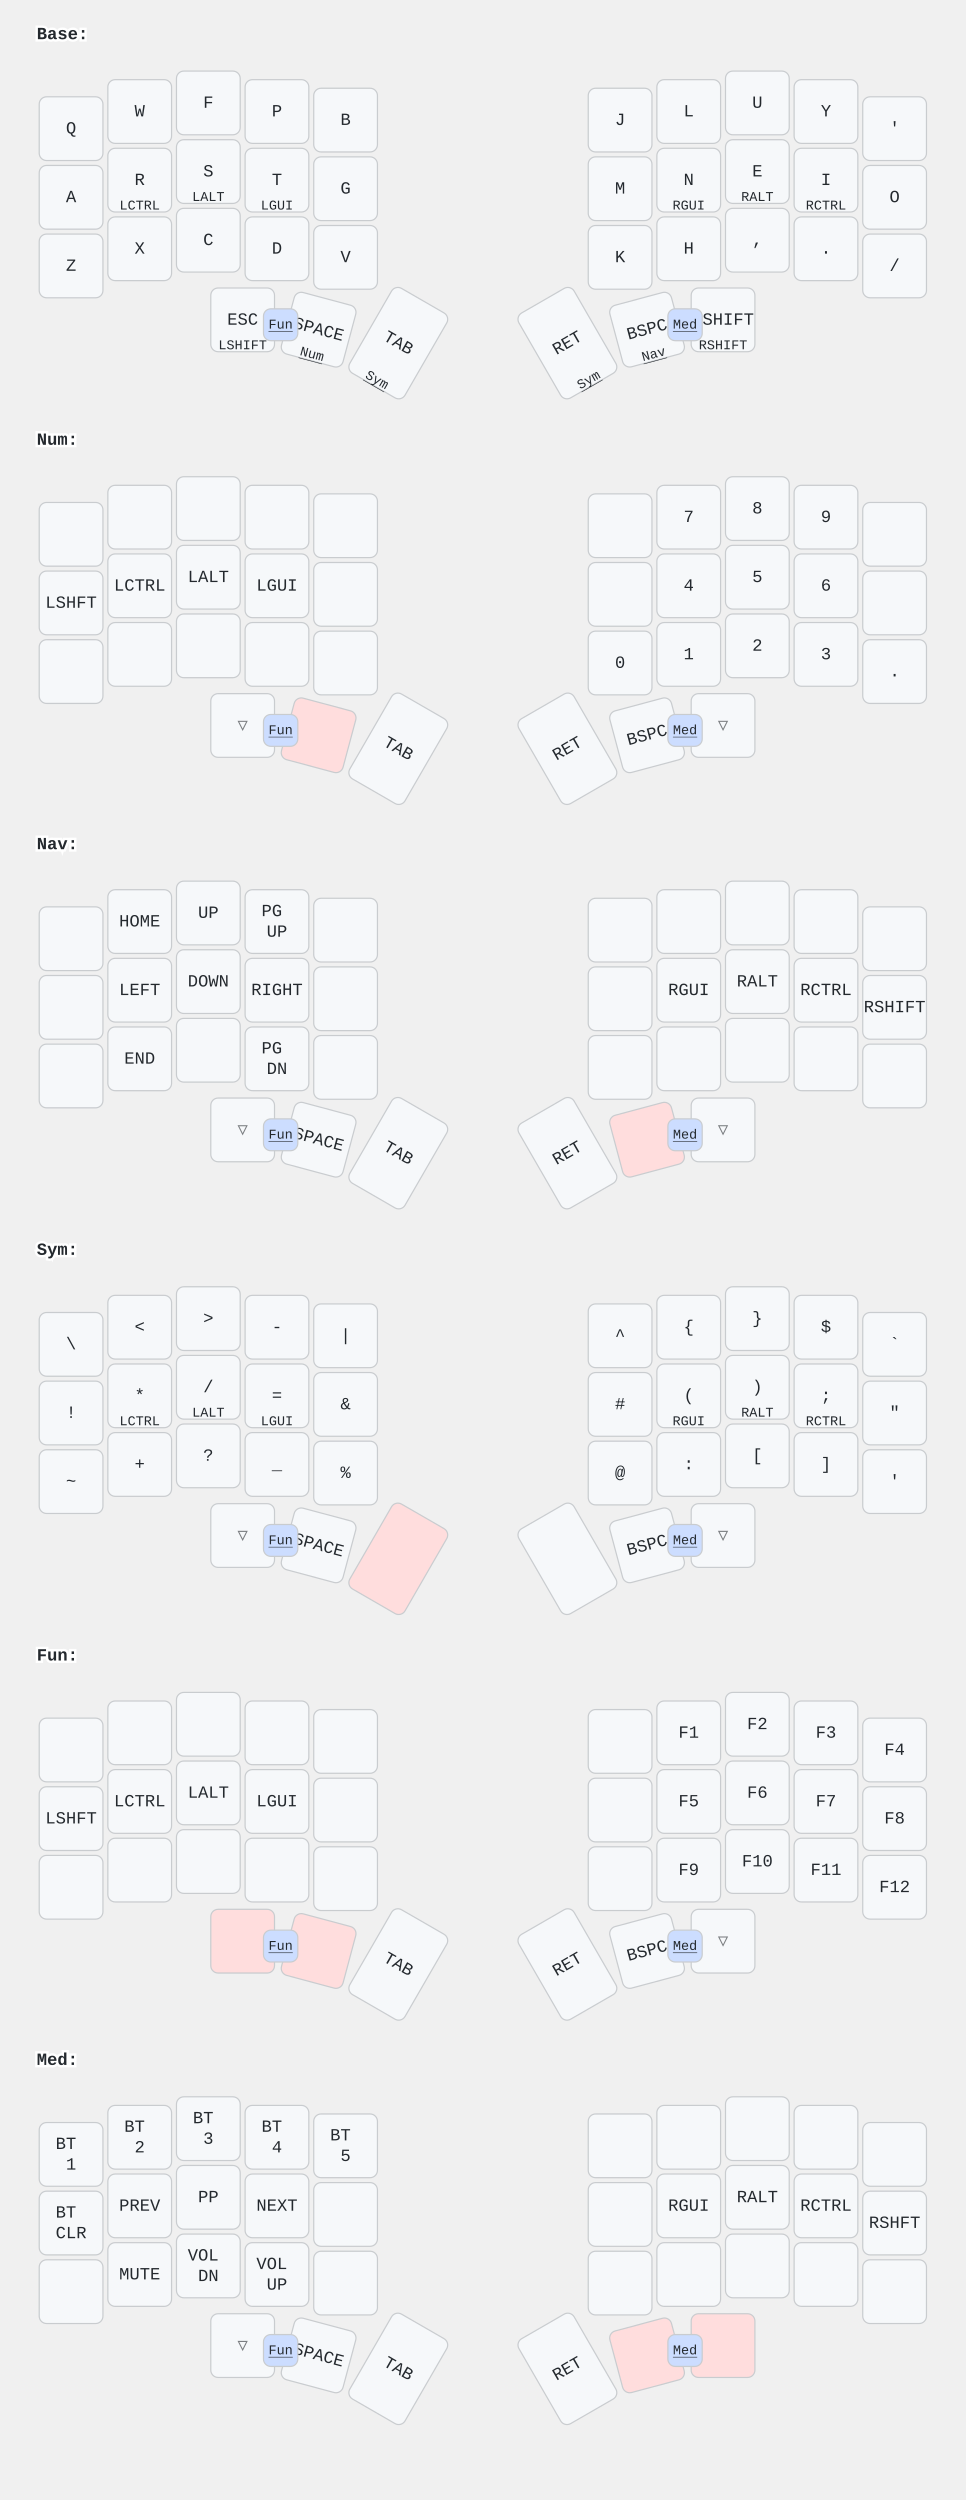
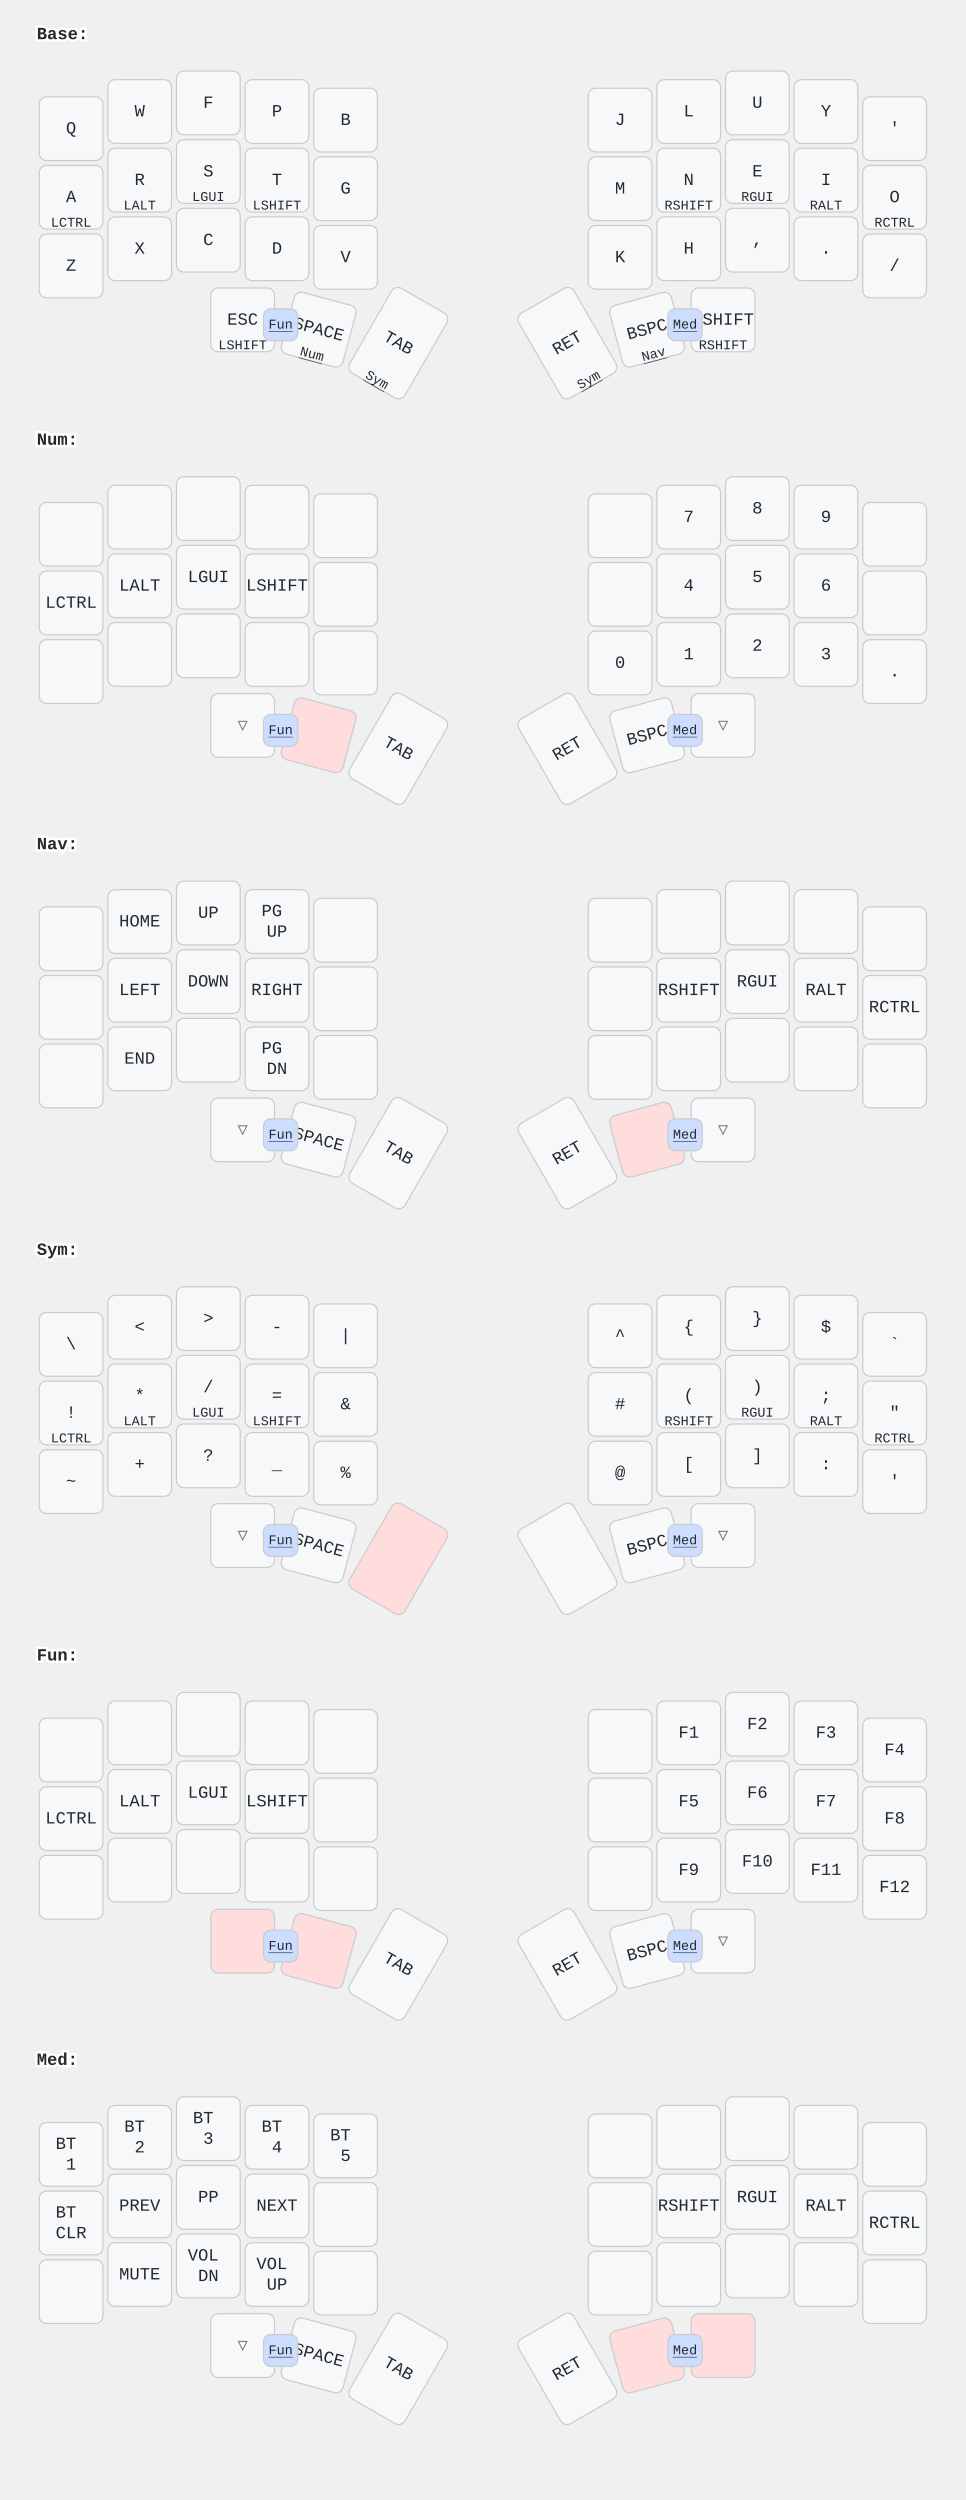
<svg xmlns="http://www.w3.org/2000/svg" width="788" height="2040" viewBox="0 0 788 2040" class="keymap">
  <style>/* inherit to force styles through use tags */
svg path {
    fill: inherit;
}

/* font and background color specifications */
svg.keymap {
    font-family: SFMono-Regular,Consolas,Liberation Mono,Menlo,monospace;
    font-size: 14px;
    font-kerning: normal;
    text-rendering: optimizeLegibility;
    fill: #24292e;
}

/* default key styling */
rect.key {
    fill: #f6f8fa;
}

rect.key, rect.combo {
    stroke: #c9cccf;
    stroke-width: 1;
}

/* default key side styling, only used is draw_key_sides is set */
rect.side {
    filter: brightness(90%);
}

/* color accent for combo boxes */
rect.combo, rect.combo-separate {
    fill: #cdf;
}

/* color accent for held keys */
rect.held, rect.combo.held {
    fill: #fdd;
}

/* color accent for ghost (optional) keys */
rect.ghost, rect.combo.ghost {
    stroke-dasharray: 4, 4;
    stroke-width: 2;
}

text {
    text-anchor: middle;
    dominant-baseline: middle;
}

/* styling for layer labels */
text.label {
    font-weight: bold;
    text-anchor: start;
    stroke: white;
    stroke-width: 4;
    paint-order: stroke;
}

/* styling for optional footer */
text.footer {
    text-anchor: end;
    dominant-baseline: auto;
    stroke: white;
    stroke-width: 4;
    paint-order: stroke;
}

/* styling for combo tap, and key non-tap label text */
text.combo, text.hold, text.shifted, text.left, text.right {
    font-size: 11px;
}

text.hold {
    text-anchor: middle;
    dominant-baseline: auto;
}

text.shifted {
    text-anchor: middle;
    dominant-baseline: hanging;
}

text.left {
    text-anchor: start;
}

text.right {
    text-anchor: end;
}

text.layer-activator {
    text-decoration: underline;
}

/* styling for hold/shifted label text in combo box */
text.combo.hold, text.combo.shifted, text.combo.left, text.combo.right {
    font-size: 8px;
}

/* lighter symbol for transparent keys */
text.trans {
    fill: #7b7e81;
}

/* styling for combo dendrons */
path.combo {
    stroke-width: 1;
    stroke: gray;
    fill: none;
}

/* Start Tabler Icons Cleanup */
/* cannot use height/width with glyphs */
.icon-tabler &gt; path {
    fill: inherit;
    stroke: inherit;
    stroke-width: 2;
}
/* hide tabler's default box */
.icon-tabler &gt; path[stroke="none"][fill="none"] {
    visibility: hidden;
}
/* End Tabler Icons Cleanup */
</style>
  <g transform="translate(30, 0)" class="layer-Base">
    <text x="0" y="28" class="label" id="Base">Base:</text>
    <g transform="translate(0, 56)">
      <g transform="translate(28, 49)" class="key keypos-0">
        <rect rx="6" ry="6" x="-26" y="-26" width="52" height="52" class="key" />
        <text x="0" y="0" class="key tap">Q</text>
      </g>
      <g transform="translate(84, 35)" class="key keypos-1">
        <rect rx="6" ry="6" x="-26" y="-26" width="52" height="52" class="key" />
        <text x="0" y="0" class="key tap">W</text>
      </g>
      <g transform="translate(140, 28)" class="key keypos-2">
        <rect rx="6" ry="6" x="-26" y="-26" width="52" height="52" class="key" />
        <text x="0" y="0" class="key tap">F</text>
      </g>
      <g transform="translate(196, 35)" class="key keypos-3">
        <rect rx="6" ry="6" x="-26" y="-26" width="52" height="52" class="key" />
        <text x="0" y="0" class="key tap">P</text>
      </g>
      <g transform="translate(252, 42)" class="key keypos-4">
        <rect rx="6" ry="6" x="-26" y="-26" width="52" height="52" class="key" />
        <text x="0" y="0" class="key tap">B</text>
      </g>
      <g transform="translate(476, 42)" class="key keypos-5">
        <rect rx="6" ry="6" x="-26" y="-26" width="52" height="52" class="key" />
        <text x="0" y="0" class="key tap">J</text>
      </g>
      <g transform="translate(532, 35)" class="key keypos-6">
        <rect rx="6" ry="6" x="-26" y="-26" width="52" height="52" class="key" />
        <text x="0" y="0" class="key tap">L</text>
      </g>
      <g transform="translate(588, 28)" class="key keypos-7">
        <rect rx="6" ry="6" x="-26" y="-26" width="52" height="52" class="key" />
        <text x="0" y="0" class="key tap">U</text>
      </g>
      <g transform="translate(644, 35)" class="key keypos-8">
        <rect rx="6" ry="6" x="-26" y="-26" width="52" height="52" class="key" />
        <text x="0" y="0" class="key tap">Y</text>
      </g>
      <g transform="translate(700, 49)" class="key keypos-9">
        <rect rx="6" ry="6" x="-26" y="-26" width="52" height="52" class="key" />
        <text x="0" y="0" class="key tap">'</text>
      </g>
      <g transform="translate(28, 105)" class="key keypos-10">
        <rect rx="6" ry="6" x="-26" y="-26" width="52" height="52" class="key" />
        <text x="0" y="0" class="key tap">A</text>
+         <text x="0" y="24" class="key hold">LCTRL</text>
      </g>
      <g transform="translate(84, 91)" class="key keypos-11">
        <rect rx="6" ry="6" x="-26" y="-26" width="52" height="52" class="key" />
        <text x="0" y="0" class="key tap">R</text>
-         <text x="0" y="24" class="key hold">LCTRL</text>
+         <text x="0" y="24" class="key hold">LALT</text>
      </g>
      <g transform="translate(140, 84)" class="key keypos-12">
        <rect rx="6" ry="6" x="-26" y="-26" width="52" height="52" class="key" />
        <text x="0" y="0" class="key tap">S</text>
-         <text x="0" y="24" class="key hold">LALT</text>
+         <text x="0" y="24" class="key hold">LGUI</text>
      </g>
      <g transform="translate(196, 91)" class="key keypos-13">
        <rect rx="6" ry="6" x="-26" y="-26" width="52" height="52" class="key" />
        <text x="0" y="0" class="key tap">T</text>
-         <text x="0" y="24" class="key hold">LGUI</text>
+         <text x="0" y="24" class="key hold">LSHIFT</text>
      </g>
      <g transform="translate(252, 98)" class="key keypos-14">
        <rect rx="6" ry="6" x="-26" y="-26" width="52" height="52" class="key" />
        <text x="0" y="0" class="key tap">G</text>
      </g>
      <g transform="translate(476, 98)" class="key keypos-15">
        <rect rx="6" ry="6" x="-26" y="-26" width="52" height="52" class="key" />
        <text x="0" y="0" class="key tap">M</text>
      </g>
      <g transform="translate(532, 91)" class="key keypos-16">
        <rect rx="6" ry="6" x="-26" y="-26" width="52" height="52" class="key" />
        <text x="0" y="0" class="key tap">N</text>
+         <text x="0" y="24" class="key hold">RSHIFT</text>
+       </g>
+       <g transform="translate(588, 84)" class="key keypos-17">
+         <rect rx="6" ry="6" x="-26" y="-26" width="52" height="52" class="key" />
+         <text x="0" y="0" class="key tap">E</text>
        <text x="0" y="24" class="key hold">RGUI</text>
      </g>
-       <g transform="translate(588, 84)" class="key keypos-17">
-         <rect rx="6" ry="6" x="-26" y="-26" width="52" height="52" class="key" />
-         <text x="0" y="0" class="key tap">E</text>
+       <g transform="translate(644, 91)" class="key keypos-18">
+         <rect rx="6" ry="6" x="-26" y="-26" width="52" height="52" class="key" />
+         <text x="0" y="0" class="key tap">I</text>
        <text x="0" y="24" class="key hold">RALT</text>
      </g>
-       <g transform="translate(644, 91)" class="key keypos-18">
-         <rect rx="6" ry="6" x="-26" y="-26" width="52" height="52" class="key" />
-         <text x="0" y="0" class="key tap">I</text>
+       <g transform="translate(700, 105)" class="key keypos-19">
+         <rect rx="6" ry="6" x="-26" y="-26" width="52" height="52" class="key" />
+         <text x="0" y="0" class="key tap">O</text>
        <text x="0" y="24" class="key hold">RCTRL</text>
-       </g>
-       <g transform="translate(700, 105)" class="key keypos-19">
-         <rect rx="6" ry="6" x="-26" y="-26" width="52" height="52" class="key" />
-         <text x="0" y="0" class="key tap">O</text>
      </g>
      <g transform="translate(28, 161)" class="key keypos-20">
        <rect rx="6" ry="6" x="-26" y="-26" width="52" height="52" class="key" />
        <text x="0" y="0" class="key tap">Z</text>
      </g>
      <g transform="translate(84, 147)" class="key keypos-21">
        <rect rx="6" ry="6" x="-26" y="-26" width="52" height="52" class="key" />
        <text x="0" y="0" class="key tap">X</text>
      </g>
      <g transform="translate(140, 140)" class="key keypos-22">
        <rect rx="6" ry="6" x="-26" y="-26" width="52" height="52" class="key" />
        <text x="0" y="0" class="key tap">C</text>
      </g>
      <g transform="translate(196, 147)" class="key keypos-23">
        <rect rx="6" ry="6" x="-26" y="-26" width="52" height="52" class="key" />
        <text x="0" y="0" class="key tap">D</text>
      </g>
      <g transform="translate(252, 154)" class="key keypos-24">
        <rect rx="6" ry="6" x="-26" y="-26" width="52" height="52" class="key" />
        <text x="0" y="0" class="key tap">V</text>
      </g>
      <g transform="translate(476, 154)" class="key keypos-25">
        <rect rx="6" ry="6" x="-26" y="-26" width="52" height="52" class="key" />
        <text x="0" y="0" class="key tap">K</text>
      </g>
      <g transform="translate(532, 147)" class="key keypos-26">
        <rect rx="6" ry="6" x="-26" y="-26" width="52" height="52" class="key" />
        <text x="0" y="0" class="key tap">H</text>
      </g>
      <g transform="translate(588, 140)" class="key keypos-27">
        <rect rx="6" ry="6" x="-26" y="-26" width="52" height="52" class="key" />
        <text x="0" y="0" class="key tap">,</text>
      </g>
      <g transform="translate(644, 147)" class="key keypos-28">
        <rect rx="6" ry="6" x="-26" y="-26" width="52" height="52" class="key" />
        <text x="0" y="0" class="key tap">.</text>
      </g>
      <g transform="translate(700, 161)" class="key keypos-29">
        <rect rx="6" ry="6" x="-26" y="-26" width="52" height="52" class="key" />
        <text x="0" y="0" class="key tap">/</text>
      </g>
      <g transform="translate(168, 205)" class="key keypos-30">
        <rect rx="6" ry="6" x="-26" y="-26" width="52" height="52" class="key" />
        <text x="0" y="0" class="key tap">ESC</text>
        <text x="0" y="24" class="key hold">LSHIFT</text>
      </g>
      <g transform="translate(230, 213) rotate(15.0)" class="key keypos-31">
        <rect rx="6" ry="6" x="-26" y="-26" width="52" height="52" class="key" />
        <text x="0" y="0" class="key tap">SPACE</text>
        <a href="#Num">
          <text x="0" y="24" class="key hold layer-activator">Num</text>
        </a>
      </g>
      <g transform="translate(295, 224) rotate(30.0)" class="key keypos-32">
        <rect rx="6" ry="6" x="-26" y="-40" width="52" height="80" class="key" />
        <text x="0" y="0" class="key tap">TAB</text>
        <a href="#Sym">
          <text x="0" y="38" class="key hold layer-activator">Sym</text>
        </a>
      </g>
      <g transform="translate(433, 224) rotate(-30.0)" class="key keypos-33">
        <rect rx="6" ry="6" x="-26" y="-40" width="52" height="80" class="key" />
        <text x="0" y="0" class="key tap">RET</text>
        <a href="#Sym">
          <text x="0" y="38" class="key hold layer-activator">Sym</text>
        </a>
      </g>
      <g transform="translate(498, 213) rotate(-15.0)" class="key keypos-34">
        <rect rx="6" ry="6" x="-26" y="-26" width="52" height="52" class="key" />
        <text x="0" y="0" class="key tap">BSPC</text>
        <a href="#Nav">
          <text x="0" y="24" class="key hold layer-activator">Nav</text>
        </a>
      </g>
      <g transform="translate(560, 205)" class="key keypos-35">
        <rect rx="6" ry="6" x="-26" y="-26" width="52" height="52" class="key" />
        <text x="0" y="0" class="key tap">RSHIFT</text>
        <text x="0" y="24" class="key hold">RSHIFT</text>
      </g>
      <g class="combo combopos-0">
        <rect rx="6" ry="6" x="185" y="196" width="28" height="26" class="combo" />
        <a href="#Fun">
          <text x="199" y="209" class="combo tap layer-activator">Fun</text>
        </a>
      </g>
      <g class="combo combopos-1">
        <rect rx="6" ry="6" x="515" y="196" width="28" height="26" class="combo" />
        <a href="#Med">
          <text x="529" y="209" class="combo tap layer-activator">Med</text>
        </a>
      </g>
    </g>
  </g>
  <g transform="translate(30, 331)" class="layer-Num">
    <text x="0" y="28" class="label" id="Num">Num:</text>
    <g transform="translate(0, 56)">
      <g transform="translate(28, 49)" class="key keypos-0">
        <rect rx="6" ry="6" x="-26" y="-26" width="52" height="52" class="key" />
      </g>
      <g transform="translate(84, 35)" class="key keypos-1">
        <rect rx="6" ry="6" x="-26" y="-26" width="52" height="52" class="key" />
      </g>
      <g transform="translate(140, 28)" class="key keypos-2">
        <rect rx="6" ry="6" x="-26" y="-26" width="52" height="52" class="key" />
      </g>
      <g transform="translate(196, 35)" class="key keypos-3">
        <rect rx="6" ry="6" x="-26" y="-26" width="52" height="52" class="key" />
      </g>
      <g transform="translate(252, 42)" class="key keypos-4">
        <rect rx="6" ry="6" x="-26" y="-26" width="52" height="52" class="key" />
      </g>
      <g transform="translate(476, 42)" class="key keypos-5">
        <rect rx="6" ry="6" x="-26" y="-26" width="52" height="52" class="key" />
      </g>
      <g transform="translate(532, 35)" class="key keypos-6">
        <rect rx="6" ry="6" x="-26" y="-26" width="52" height="52" class="key" />
        <text x="0" y="0" class="key tap">7</text>
      </g>
      <g transform="translate(588, 28)" class="key keypos-7">
        <rect rx="6" ry="6" x="-26" y="-26" width="52" height="52" class="key" />
        <text x="0" y="0" class="key tap">8</text>
      </g>
      <g transform="translate(644, 35)" class="key keypos-8">
        <rect rx="6" ry="6" x="-26" y="-26" width="52" height="52" class="key" />
        <text x="0" y="0" class="key tap">9</text>
      </g>
      <g transform="translate(700, 49)" class="key keypos-9">
        <rect rx="6" ry="6" x="-26" y="-26" width="52" height="52" class="key" />
      </g>
      <g transform="translate(28, 105)" class="key keypos-10">
        <rect rx="6" ry="6" x="-26" y="-26" width="52" height="52" class="key" />
-         <text x="0" y="0" class="key tap">LSHFT</text>
+         <text x="0" y="0" class="key tap">LCTRL</text>
      </g>
      <g transform="translate(84, 91)" class="key keypos-11">
        <rect rx="6" ry="6" x="-26" y="-26" width="52" height="52" class="key" />
-         <text x="0" y="0" class="key tap">LCTRL</text>
+         <text x="0" y="0" class="key tap">LALT</text>
      </g>
      <g transform="translate(140, 84)" class="key keypos-12">
        <rect rx="6" ry="6" x="-26" y="-26" width="52" height="52" class="key" />
-         <text x="0" y="0" class="key tap">LALT</text>
+         <text x="0" y="0" class="key tap">LGUI</text>
      </g>
      <g transform="translate(196, 91)" class="key keypos-13">
        <rect rx="6" ry="6" x="-26" y="-26" width="52" height="52" class="key" />
-         <text x="0" y="0" class="key tap">LGUI</text>
+         <text x="0" y="0" class="key tap">LSHIFT</text>
      </g>
      <g transform="translate(252, 98)" class="key keypos-14">
        <rect rx="6" ry="6" x="-26" y="-26" width="52" height="52" class="key" />
      </g>
      <g transform="translate(476, 98)" class="key keypos-15">
        <rect rx="6" ry="6" x="-26" y="-26" width="52" height="52" class="key" />
      </g>
      <g transform="translate(532, 91)" class="key keypos-16">
        <rect rx="6" ry="6" x="-26" y="-26" width="52" height="52" class="key" />
        <text x="0" y="0" class="key tap">4</text>
      </g>
      <g transform="translate(588, 84)" class="key keypos-17">
        <rect rx="6" ry="6" x="-26" y="-26" width="52" height="52" class="key" />
        <text x="0" y="0" class="key tap">5</text>
      </g>
      <g transform="translate(644, 91)" class="key keypos-18">
        <rect rx="6" ry="6" x="-26" y="-26" width="52" height="52" class="key" />
        <text x="0" y="0" class="key tap">6</text>
      </g>
      <g transform="translate(700, 105)" class="key keypos-19">
        <rect rx="6" ry="6" x="-26" y="-26" width="52" height="52" class="key" />
      </g>
      <g transform="translate(28, 161)" class="key keypos-20">
        <rect rx="6" ry="6" x="-26" y="-26" width="52" height="52" class="key" />
      </g>
      <g transform="translate(84, 147)" class="key keypos-21">
        <rect rx="6" ry="6" x="-26" y="-26" width="52" height="52" class="key" />
      </g>
      <g transform="translate(140, 140)" class="key keypos-22">
        <rect rx="6" ry="6" x="-26" y="-26" width="52" height="52" class="key" />
      </g>
      <g transform="translate(196, 147)" class="key keypos-23">
        <rect rx="6" ry="6" x="-26" y="-26" width="52" height="52" class="key" />
      </g>
      <g transform="translate(252, 154)" class="key keypos-24">
        <rect rx="6" ry="6" x="-26" y="-26" width="52" height="52" class="key" />
      </g>
      <g transform="translate(476, 154)" class="key keypos-25">
        <rect rx="6" ry="6" x="-26" y="-26" width="52" height="52" class="key" />
        <text x="0" y="0" class="key tap">0</text>
      </g>
      <g transform="translate(532, 147)" class="key keypos-26">
        <rect rx="6" ry="6" x="-26" y="-26" width="52" height="52" class="key" />
        <text x="0" y="0" class="key tap">1</text>
      </g>
      <g transform="translate(588, 140)" class="key keypos-27">
        <rect rx="6" ry="6" x="-26" y="-26" width="52" height="52" class="key" />
        <text x="0" y="0" class="key tap">2</text>
      </g>
      <g transform="translate(644, 147)" class="key keypos-28">
        <rect rx="6" ry="6" x="-26" y="-26" width="52" height="52" class="key" />
        <text x="0" y="0" class="key tap">3</text>
      </g>
      <g transform="translate(700, 161)" class="key keypos-29">
        <rect rx="6" ry="6" x="-26" y="-26" width="52" height="52" class="key" />
        <text x="0" y="0" class="key tap">.</text>
      </g>
      <g transform="translate(168, 205)" class="key trans keypos-30">
        <rect rx="6" ry="6" x="-26" y="-26" width="52" height="52" class="key trans" />
        <text x="0" y="0" class="key trans tap">▽</text>
      </g>
      <g transform="translate(230, 213) rotate(15.0)" class="key held keypos-31">
        <rect rx="6" ry="6" x="-26" y="-26" width="52" height="52" class="key held" />
      </g>
      <g transform="translate(295, 224) rotate(30.0)" class="key keypos-32">
        <rect rx="6" ry="6" x="-26" y="-40" width="52" height="80" class="key" />
        <text x="0" y="0" class="key tap">TAB</text>
      </g>
      <g transform="translate(433, 224) rotate(-30.0)" class="key keypos-33">
        <rect rx="6" ry="6" x="-26" y="-40" width="52" height="80" class="key" />
        <text x="0" y="0" class="key tap">RET</text>
      </g>
      <g transform="translate(498, 213) rotate(-15.0)" class="key keypos-34">
        <rect rx="6" ry="6" x="-26" y="-26" width="52" height="52" class="key" />
        <text x="0" y="0" class="key tap">BSPC</text>
      </g>
      <g transform="translate(560, 205)" class="key trans keypos-35">
        <rect rx="6" ry="6" x="-26" y="-26" width="52" height="52" class="key trans" />
        <text x="0" y="0" class="key trans tap">▽</text>
      </g>
      <g class="combo combopos-0">
        <rect rx="6" ry="6" x="185" y="196" width="28" height="26" class="combo" />
        <a href="#Fun">
          <text x="199" y="209" class="combo tap layer-activator">Fun</text>
        </a>
      </g>
      <g class="combo combopos-1">
        <rect rx="6" ry="6" x="515" y="196" width="28" height="26" class="combo" />
        <a href="#Med">
          <text x="529" y="209" class="combo tap layer-activator">Med</text>
        </a>
      </g>
    </g>
  </g>
  <g transform="translate(30, 661)" class="layer-Nav">
    <text x="0" y="28" class="label" id="Nav">Nav:</text>
    <g transform="translate(0, 56)">
      <g transform="translate(28, 49)" class="key keypos-0">
        <rect rx="6" ry="6" x="-26" y="-26" width="52" height="52" class="key" />
      </g>
      <g transform="translate(84, 35)" class="key keypos-1">
        <rect rx="6" ry="6" x="-26" y="-26" width="52" height="52" class="key" />
        <text x="0" y="0" class="key tap">HOME</text>
      </g>
      <g transform="translate(140, 28)" class="key keypos-2">
        <rect rx="6" ry="6" x="-26" y="-26" width="52" height="52" class="key" />
        <text x="0" y="0" class="key tap">UP</text>
      </g>
      <g transform="translate(196, 35)" class="key keypos-3">
        <rect rx="6" ry="6" x="-26" y="-26" width="52" height="52" class="key" />
        <text x="0" y="0" class="key tap">
          <tspan x="0" dy="-0.6em">PG</tspan>
          <tspan x="0" dy="1.2em">UP</tspan>
        </text>
      </g>
      <g transform="translate(252, 42)" class="key keypos-4">
        <rect rx="6" ry="6" x="-26" y="-26" width="52" height="52" class="key" />
      </g>
      <g transform="translate(476, 42)" class="key keypos-5">
        <rect rx="6" ry="6" x="-26" y="-26" width="52" height="52" class="key" />
      </g>
      <g transform="translate(532, 35)" class="key keypos-6">
        <rect rx="6" ry="6" x="-26" y="-26" width="52" height="52" class="key" />
      </g>
      <g transform="translate(588, 28)" class="key keypos-7">
        <rect rx="6" ry="6" x="-26" y="-26" width="52" height="52" class="key" />
      </g>
      <g transform="translate(644, 35)" class="key keypos-8">
        <rect rx="6" ry="6" x="-26" y="-26" width="52" height="52" class="key" />
      </g>
      <g transform="translate(700, 49)" class="key keypos-9">
        <rect rx="6" ry="6" x="-26" y="-26" width="52" height="52" class="key" />
      </g>
      <g transform="translate(28, 105)" class="key keypos-10">
        <rect rx="6" ry="6" x="-26" y="-26" width="52" height="52" class="key" />
      </g>
      <g transform="translate(84, 91)" class="key keypos-11">
        <rect rx="6" ry="6" x="-26" y="-26" width="52" height="52" class="key" />
        <text x="0" y="0" class="key tap">LEFT</text>
      </g>
      <g transform="translate(140, 84)" class="key keypos-12">
        <rect rx="6" ry="6" x="-26" y="-26" width="52" height="52" class="key" />
        <text x="0" y="0" class="key tap">DOWN</text>
      </g>
      <g transform="translate(196, 91)" class="key keypos-13">
        <rect rx="6" ry="6" x="-26" y="-26" width="52" height="52" class="key" />
        <text x="0" y="0" class="key tap">RIGHT</text>
      </g>
      <g transform="translate(252, 98)" class="key keypos-14">
        <rect rx="6" ry="6" x="-26" y="-26" width="52" height="52" class="key" />
      </g>
      <g transform="translate(476, 98)" class="key keypos-15">
        <rect rx="6" ry="6" x="-26" y="-26" width="52" height="52" class="key" />
      </g>
      <g transform="translate(532, 91)" class="key keypos-16">
        <rect rx="6" ry="6" x="-26" y="-26" width="52" height="52" class="key" />
+         <text x="0" y="0" class="key tap">RSHIFT</text>
+       </g>
+       <g transform="translate(588, 84)" class="key keypos-17">
+         <rect rx="6" ry="6" x="-26" y="-26" width="52" height="52" class="key" />
        <text x="0" y="0" class="key tap">RGUI</text>
      </g>
-       <g transform="translate(588, 84)" class="key keypos-17">
+       <g transform="translate(644, 91)" class="key keypos-18">
        <rect rx="6" ry="6" x="-26" y="-26" width="52" height="52" class="key" />
        <text x="0" y="0" class="key tap">RALT</text>
      </g>
-       <g transform="translate(644, 91)" class="key keypos-18">
+       <g transform="translate(700, 105)" class="key keypos-19">
        <rect rx="6" ry="6" x="-26" y="-26" width="52" height="52" class="key" />
        <text x="0" y="0" class="key tap">RCTRL</text>
-       </g>
-       <g transform="translate(700, 105)" class="key keypos-19">
-         <rect rx="6" ry="6" x="-26" y="-26" width="52" height="52" class="key" />
-         <text x="0" y="0" class="key tap">RSHIFT</text>
      </g>
      <g transform="translate(28, 161)" class="key keypos-20">
        <rect rx="6" ry="6" x="-26" y="-26" width="52" height="52" class="key" />
      </g>
      <g transform="translate(84, 147)" class="key keypos-21">
        <rect rx="6" ry="6" x="-26" y="-26" width="52" height="52" class="key" />
        <text x="0" y="0" class="key tap">END</text>
      </g>
      <g transform="translate(140, 140)" class="key keypos-22">
        <rect rx="6" ry="6" x="-26" y="-26" width="52" height="52" class="key" />
      </g>
      <g transform="translate(196, 147)" class="key keypos-23">
        <rect rx="6" ry="6" x="-26" y="-26" width="52" height="52" class="key" />
        <text x="0" y="0" class="key tap">
          <tspan x="0" dy="-0.6em">PG</tspan>
          <tspan x="0" dy="1.2em">DN</tspan>
        </text>
      </g>
      <g transform="translate(252, 154)" class="key keypos-24">
        <rect rx="6" ry="6" x="-26" y="-26" width="52" height="52" class="key" />
      </g>
      <g transform="translate(476, 154)" class="key keypos-25">
        <rect rx="6" ry="6" x="-26" y="-26" width="52" height="52" class="key" />
      </g>
      <g transform="translate(532, 147)" class="key keypos-26">
        <rect rx="6" ry="6" x="-26" y="-26" width="52" height="52" class="key" />
      </g>
      <g transform="translate(588, 140)" class="key keypos-27">
        <rect rx="6" ry="6" x="-26" y="-26" width="52" height="52" class="key" />
      </g>
      <g transform="translate(644, 147)" class="key keypos-28">
        <rect rx="6" ry="6" x="-26" y="-26" width="52" height="52" class="key" />
      </g>
      <g transform="translate(700, 161)" class="key keypos-29">
        <rect rx="6" ry="6" x="-26" y="-26" width="52" height="52" class="key" />
      </g>
      <g transform="translate(168, 205)" class="key trans keypos-30">
        <rect rx="6" ry="6" x="-26" y="-26" width="52" height="52" class="key trans" />
        <text x="0" y="0" class="key trans tap">▽</text>
      </g>
      <g transform="translate(230, 213) rotate(15.0)" class="key keypos-31">
        <rect rx="6" ry="6" x="-26" y="-26" width="52" height="52" class="key" />
        <text x="0" y="0" class="key tap">SPACE</text>
      </g>
      <g transform="translate(295, 224) rotate(30.0)" class="key keypos-32">
        <rect rx="6" ry="6" x="-26" y="-40" width="52" height="80" class="key" />
        <text x="0" y="0" class="key tap">TAB</text>
      </g>
      <g transform="translate(433, 224) rotate(-30.0)" class="key keypos-33">
        <rect rx="6" ry="6" x="-26" y="-40" width="52" height="80" class="key" />
        <text x="0" y="0" class="key tap">RET</text>
      </g>
      <g transform="translate(498, 213) rotate(-15.0)" class="key held keypos-34">
        <rect rx="6" ry="6" x="-26" y="-26" width="52" height="52" class="key held" />
      </g>
      <g transform="translate(560, 205)" class="key trans keypos-35">
        <rect rx="6" ry="6" x="-26" y="-26" width="52" height="52" class="key trans" />
        <text x="0" y="0" class="key trans tap">▽</text>
      </g>
      <g class="combo combopos-0">
        <rect rx="6" ry="6" x="185" y="196" width="28" height="26" class="combo" />
        <a href="#Fun">
          <text x="199" y="209" class="combo tap layer-activator">Fun</text>
        </a>
      </g>
      <g class="combo combopos-1">
        <rect rx="6" ry="6" x="515" y="196" width="28" height="26" class="combo" />
        <a href="#Med">
          <text x="529" y="209" class="combo tap layer-activator">Med</text>
        </a>
      </g>
    </g>
  </g>
  <g transform="translate(30, 992)" class="layer-Sym">
    <text x="0" y="28" class="label" id="Sym">Sym:</text>
    <g transform="translate(0, 56)">
      <g transform="translate(28, 49)" class="key keypos-0">
        <rect rx="6" ry="6" x="-26" y="-26" width="52" height="52" class="key" />
        <text x="0" y="0" class="key tap">\</text>
      </g>
      <g transform="translate(84, 35)" class="key keypos-1">
        <rect rx="6" ry="6" x="-26" y="-26" width="52" height="52" class="key" />
        <text x="0" y="0" class="key tap">&lt;</text>
      </g>
      <g transform="translate(140, 28)" class="key keypos-2">
        <rect rx="6" ry="6" x="-26" y="-26" width="52" height="52" class="key" />
        <text x="0" y="0" class="key tap">&gt;</text>
      </g>
      <g transform="translate(196, 35)" class="key keypos-3">
        <rect rx="6" ry="6" x="-26" y="-26" width="52" height="52" class="key" />
        <text x="0" y="0" class="key tap">-</text>
      </g>
      <g transform="translate(252, 42)" class="key keypos-4">
        <rect rx="6" ry="6" x="-26" y="-26" width="52" height="52" class="key" />
        <text x="0" y="0" class="key tap">|</text>
      </g>
      <g transform="translate(476, 42)" class="key keypos-5">
        <rect rx="6" ry="6" x="-26" y="-26" width="52" height="52" class="key" />
        <text x="0" y="0" class="key tap">^</text>
      </g>
      <g transform="translate(532, 35)" class="key keypos-6">
        <rect rx="6" ry="6" x="-26" y="-26" width="52" height="52" class="key" />
        <text x="0" y="0" class="key tap">{</text>
      </g>
      <g transform="translate(588, 28)" class="key keypos-7">
        <rect rx="6" ry="6" x="-26" y="-26" width="52" height="52" class="key" />
        <text x="0" y="0" class="key tap">}</text>
      </g>
      <g transform="translate(644, 35)" class="key keypos-8">
        <rect rx="6" ry="6" x="-26" y="-26" width="52" height="52" class="key" />
        <text x="0" y="0" class="key tap">$</text>
      </g>
      <g transform="translate(700, 49)" class="key keypos-9">
        <rect rx="6" ry="6" x="-26" y="-26" width="52" height="52" class="key" />
        <text x="0" y="0" class="key tap">`</text>
      </g>
      <g transform="translate(28, 105)" class="key keypos-10">
        <rect rx="6" ry="6" x="-26" y="-26" width="52" height="52" class="key" />
        <text x="0" y="0" class="key tap">!</text>
+         <text x="0" y="24" class="key hold">LCTRL</text>
      </g>
      <g transform="translate(84, 91)" class="key keypos-11">
        <rect rx="6" ry="6" x="-26" y="-26" width="52" height="52" class="key" />
        <text x="0" y="0" class="key tap">*</text>
-         <text x="0" y="24" class="key hold">LCTRL</text>
+         <text x="0" y="24" class="key hold">LALT</text>
      </g>
      <g transform="translate(140, 84)" class="key keypos-12">
        <rect rx="6" ry="6" x="-26" y="-26" width="52" height="52" class="key" />
        <text x="0" y="0" class="key tap">/</text>
-         <text x="0" y="24" class="key hold">LALT</text>
+         <text x="0" y="24" class="key hold">LGUI</text>
      </g>
      <g transform="translate(196, 91)" class="key keypos-13">
        <rect rx="6" ry="6" x="-26" y="-26" width="52" height="52" class="key" />
        <text x="0" y="0" class="key tap">=</text>
-         <text x="0" y="24" class="key hold">LGUI</text>
+         <text x="0" y="24" class="key hold">LSHIFT</text>
      </g>
      <g transform="translate(252, 98)" class="key keypos-14">
        <rect rx="6" ry="6" x="-26" y="-26" width="52" height="52" class="key" />
        <text x="0" y="0" class="key tap">&amp;</text>
      </g>
      <g transform="translate(476, 98)" class="key keypos-15">
        <rect rx="6" ry="6" x="-26" y="-26" width="52" height="52" class="key" />
        <text x="0" y="0" class="key tap">#</text>
      </g>
      <g transform="translate(532, 91)" class="key keypos-16">
        <rect rx="6" ry="6" x="-26" y="-26" width="52" height="52" class="key" />
        <text x="0" y="0" class="key tap">(</text>
+         <text x="0" y="24" class="key hold">RSHIFT</text>
+       </g>
+       <g transform="translate(588, 84)" class="key keypos-17">
+         <rect rx="6" ry="6" x="-26" y="-26" width="52" height="52" class="key" />
+         <text x="0" y="0" class="key tap">)</text>
        <text x="0" y="24" class="key hold">RGUI</text>
      </g>
-       <g transform="translate(588, 84)" class="key keypos-17">
-         <rect rx="6" ry="6" x="-26" y="-26" width="52" height="52" class="key" />
-         <text x="0" y="0" class="key tap">)</text>
+       <g transform="translate(644, 91)" class="key keypos-18">
+         <rect rx="6" ry="6" x="-26" y="-26" width="52" height="52" class="key" />
+         <text x="0" y="0" class="key tap">;</text>
        <text x="0" y="24" class="key hold">RALT</text>
      </g>
-       <g transform="translate(644, 91)" class="key keypos-18">
-         <rect rx="6" ry="6" x="-26" y="-26" width="52" height="52" class="key" />
-         <text x="0" y="0" class="key tap">;</text>
+       <g transform="translate(700, 105)" class="key keypos-19">
+         <rect rx="6" ry="6" x="-26" y="-26" width="52" height="52" class="key" />
+         <text x="0" y="0" class="key tap">"</text>
        <text x="0" y="24" class="key hold">RCTRL</text>
      </g>
-       <g transform="translate(700, 105)" class="key keypos-19">
-         <rect rx="6" ry="6" x="-26" y="-26" width="52" height="52" class="key" />
-         <text x="0" y="0" class="key tap">"</text>
-       </g>
      <g transform="translate(28, 161)" class="key keypos-20">
        <rect rx="6" ry="6" x="-26" y="-26" width="52" height="52" class="key" />
        <text x="0" y="0" class="key tap">~</text>
      </g>
      <g transform="translate(84, 147)" class="key keypos-21">
        <rect rx="6" ry="6" x="-26" y="-26" width="52" height="52" class="key" />
        <text x="0" y="0" class="key tap">+</text>
      </g>
      <g transform="translate(140, 140)" class="key keypos-22">
        <rect rx="6" ry="6" x="-26" y="-26" width="52" height="52" class="key" />
        <text x="0" y="0" class="key tap">?</text>
      </g>
      <g transform="translate(196, 147)" class="key keypos-23">
        <rect rx="6" ry="6" x="-26" y="-26" width="52" height="52" class="key" />
        <text x="0" y="0" class="key tap">_</text>
      </g>
      <g transform="translate(252, 154)" class="key keypos-24">
        <rect rx="6" ry="6" x="-26" y="-26" width="52" height="52" class="key" />
        <text x="0" y="0" class="key tap">%</text>
      </g>
      <g transform="translate(476, 154)" class="key keypos-25">
        <rect rx="6" ry="6" x="-26" y="-26" width="52" height="52" class="key" />
        <text x="0" y="0" class="key tap">@</text>
      </g>
      <g transform="translate(532, 147)" class="key keypos-26">
        <rect rx="6" ry="6" x="-26" y="-26" width="52" height="52" class="key" />
+         <text x="0" y="0" class="key tap">[</text>
+       </g>
+       <g transform="translate(588, 140)" class="key keypos-27">
+         <rect rx="6" ry="6" x="-26" y="-26" width="52" height="52" class="key" />
+         <text x="0" y="0" class="key tap">]</text>
+       </g>
+       <g transform="translate(644, 147)" class="key keypos-28">
+         <rect rx="6" ry="6" x="-26" y="-26" width="52" height="52" class="key" />
        <text x="0" y="0" class="key tap">:</text>
-       </g>
-       <g transform="translate(588, 140)" class="key keypos-27">
-         <rect rx="6" ry="6" x="-26" y="-26" width="52" height="52" class="key" />
-         <text x="0" y="0" class="key tap">[</text>
-       </g>
-       <g transform="translate(644, 147)" class="key keypos-28">
-         <rect rx="6" ry="6" x="-26" y="-26" width="52" height="52" class="key" />
-         <text x="0" y="0" class="key tap">]</text>
      </g>
      <g transform="translate(700, 161)" class="key keypos-29">
        <rect rx="6" ry="6" x="-26" y="-26" width="52" height="52" class="key" />
        <text x="0" y="0" class="key tap">'</text>
      </g>
      <g transform="translate(168, 205)" class="key trans keypos-30">
        <rect rx="6" ry="6" x="-26" y="-26" width="52" height="52" class="key trans" />
        <text x="0" y="0" class="key trans tap">▽</text>
      </g>
      <g transform="translate(230, 213) rotate(15.0)" class="key keypos-31">
        <rect rx="6" ry="6" x="-26" y="-26" width="52" height="52" class="key" />
        <text x="0" y="0" class="key tap">SPACE</text>
      </g>
      <g transform="translate(295, 224) rotate(30.0)" class="key held keypos-32">
        <rect rx="6" ry="6" x="-26" y="-40" width="52" height="80" class="key held" />
      </g>
      <g transform="translate(433, 224) rotate(-30.0)" class="key keypos-33">
        <rect rx="6" ry="6" x="-26" y="-40" width="52" height="80" class="key" />
      </g>
      <g transform="translate(498, 213) rotate(-15.0)" class="key keypos-34">
        <rect rx="6" ry="6" x="-26" y="-26" width="52" height="52" class="key" />
        <text x="0" y="0" class="key tap">BSPC</text>
      </g>
      <g transform="translate(560, 205)" class="key trans keypos-35">
        <rect rx="6" ry="6" x="-26" y="-26" width="52" height="52" class="key trans" />
        <text x="0" y="0" class="key trans tap">▽</text>
      </g>
      <g class="combo combopos-0">
        <rect rx="6" ry="6" x="185" y="196" width="28" height="26" class="combo" />
        <a href="#Fun">
          <text x="199" y="209" class="combo tap layer-activator">Fun</text>
        </a>
      </g>
      <g class="combo combopos-1">
        <rect rx="6" ry="6" x="515" y="196" width="28" height="26" class="combo" />
        <a href="#Med">
          <text x="529" y="209" class="combo tap layer-activator">Med</text>
        </a>
      </g>
    </g>
  </g>
  <g transform="translate(30, 1323)" class="layer-Fun">
    <text x="0" y="28" class="label" id="Fun">Fun:</text>
    <g transform="translate(0, 56)">
      <g transform="translate(28, 49)" class="key keypos-0">
        <rect rx="6" ry="6" x="-26" y="-26" width="52" height="52" class="key" />
      </g>
      <g transform="translate(84, 35)" class="key keypos-1">
        <rect rx="6" ry="6" x="-26" y="-26" width="52" height="52" class="key" />
      </g>
      <g transform="translate(140, 28)" class="key keypos-2">
        <rect rx="6" ry="6" x="-26" y="-26" width="52" height="52" class="key" />
      </g>
      <g transform="translate(196, 35)" class="key keypos-3">
        <rect rx="6" ry="6" x="-26" y="-26" width="52" height="52" class="key" />
      </g>
      <g transform="translate(252, 42)" class="key keypos-4">
        <rect rx="6" ry="6" x="-26" y="-26" width="52" height="52" class="key" />
      </g>
      <g transform="translate(476, 42)" class="key keypos-5">
        <rect rx="6" ry="6" x="-26" y="-26" width="52" height="52" class="key" />
      </g>
      <g transform="translate(532, 35)" class="key keypos-6">
        <rect rx="6" ry="6" x="-26" y="-26" width="52" height="52" class="key" />
        <text x="0" y="0" class="key tap">F1</text>
      </g>
      <g transform="translate(588, 28)" class="key keypos-7">
        <rect rx="6" ry="6" x="-26" y="-26" width="52" height="52" class="key" />
        <text x="0" y="0" class="key tap">F2</text>
      </g>
      <g transform="translate(644, 35)" class="key keypos-8">
        <rect rx="6" ry="6" x="-26" y="-26" width="52" height="52" class="key" />
        <text x="0" y="0" class="key tap">F3</text>
      </g>
      <g transform="translate(700, 49)" class="key keypos-9">
        <rect rx="6" ry="6" x="-26" y="-26" width="52" height="52" class="key" />
        <text x="0" y="0" class="key tap">F4</text>
      </g>
      <g transform="translate(28, 105)" class="key keypos-10">
        <rect rx="6" ry="6" x="-26" y="-26" width="52" height="52" class="key" />
-         <text x="0" y="0" class="key tap">LSHFT</text>
+         <text x="0" y="0" class="key tap">LCTRL</text>
      </g>
      <g transform="translate(84, 91)" class="key keypos-11">
        <rect rx="6" ry="6" x="-26" y="-26" width="52" height="52" class="key" />
-         <text x="0" y="0" class="key tap">LCTRL</text>
+         <text x="0" y="0" class="key tap">LALT</text>
      </g>
      <g transform="translate(140, 84)" class="key keypos-12">
        <rect rx="6" ry="6" x="-26" y="-26" width="52" height="52" class="key" />
-         <text x="0" y="0" class="key tap">LALT</text>
+         <text x="0" y="0" class="key tap">LGUI</text>
      </g>
      <g transform="translate(196, 91)" class="key keypos-13">
        <rect rx="6" ry="6" x="-26" y="-26" width="52" height="52" class="key" />
-         <text x="0" y="0" class="key tap">LGUI</text>
+         <text x="0" y="0" class="key tap">LSHIFT</text>
      </g>
      <g transform="translate(252, 98)" class="key keypos-14">
        <rect rx="6" ry="6" x="-26" y="-26" width="52" height="52" class="key" />
      </g>
      <g transform="translate(476, 98)" class="key keypos-15">
        <rect rx="6" ry="6" x="-26" y="-26" width="52" height="52" class="key" />
      </g>
      <g transform="translate(532, 91)" class="key keypos-16">
        <rect rx="6" ry="6" x="-26" y="-26" width="52" height="52" class="key" />
        <text x="0" y="0" class="key tap">F5</text>
      </g>
      <g transform="translate(588, 84)" class="key keypos-17">
        <rect rx="6" ry="6" x="-26" y="-26" width="52" height="52" class="key" />
        <text x="0" y="0" class="key tap">F6</text>
      </g>
      <g transform="translate(644, 91)" class="key keypos-18">
        <rect rx="6" ry="6" x="-26" y="-26" width="52" height="52" class="key" />
        <text x="0" y="0" class="key tap">F7</text>
      </g>
      <g transform="translate(700, 105)" class="key keypos-19">
        <rect rx="6" ry="6" x="-26" y="-26" width="52" height="52" class="key" />
        <text x="0" y="0" class="key tap">F8</text>
      </g>
      <g transform="translate(28, 161)" class="key keypos-20">
        <rect rx="6" ry="6" x="-26" y="-26" width="52" height="52" class="key" />
      </g>
      <g transform="translate(84, 147)" class="key keypos-21">
        <rect rx="6" ry="6" x="-26" y="-26" width="52" height="52" class="key" />
      </g>
      <g transform="translate(140, 140)" class="key keypos-22">
        <rect rx="6" ry="6" x="-26" y="-26" width="52" height="52" class="key" />
      </g>
      <g transform="translate(196, 147)" class="key keypos-23">
        <rect rx="6" ry="6" x="-26" y="-26" width="52" height="52" class="key" />
      </g>
      <g transform="translate(252, 154)" class="key keypos-24">
        <rect rx="6" ry="6" x="-26" y="-26" width="52" height="52" class="key" />
      </g>
      <g transform="translate(476, 154)" class="key keypos-25">
        <rect rx="6" ry="6" x="-26" y="-26" width="52" height="52" class="key" />
      </g>
      <g transform="translate(532, 147)" class="key keypos-26">
        <rect rx="6" ry="6" x="-26" y="-26" width="52" height="52" class="key" />
        <text x="0" y="0" class="key tap">F9</text>
      </g>
      <g transform="translate(588, 140)" class="key keypos-27">
        <rect rx="6" ry="6" x="-26" y="-26" width="52" height="52" class="key" />
        <text x="0" y="0" class="key tap">F10</text>
      </g>
      <g transform="translate(644, 147)" class="key keypos-28">
        <rect rx="6" ry="6" x="-26" y="-26" width="52" height="52" class="key" />
        <text x="0" y="0" class="key tap">F11</text>
      </g>
      <g transform="translate(700, 161)" class="key keypos-29">
        <rect rx="6" ry="6" x="-26" y="-26" width="52" height="52" class="key" />
        <text x="0" y="0" class="key tap">F12</text>
      </g>
      <g transform="translate(168, 205)" class="key held keypos-30">
        <rect rx="6" ry="6" x="-26" y="-26" width="52" height="52" class="key held" />
      </g>
      <g transform="translate(230, 213) rotate(15.0)" class="key held keypos-31">
        <rect rx="6" ry="6" x="-26" y="-26" width="52" height="52" class="key held" />
      </g>
      <g transform="translate(295, 224) rotate(30.0)" class="key keypos-32">
        <rect rx="6" ry="6" x="-26" y="-40" width="52" height="80" class="key" />
        <text x="0" y="0" class="key tap">TAB</text>
      </g>
      <g transform="translate(433, 224) rotate(-30.0)" class="key keypos-33">
        <rect rx="6" ry="6" x="-26" y="-40" width="52" height="80" class="key" />
        <text x="0" y="0" class="key tap">RET</text>
      </g>
      <g transform="translate(498, 213) rotate(-15.0)" class="key keypos-34">
        <rect rx="6" ry="6" x="-26" y="-26" width="52" height="52" class="key" />
        <text x="0" y="0" class="key tap">BSPC</text>
      </g>
      <g transform="translate(560, 205)" class="key trans keypos-35">
        <rect rx="6" ry="6" x="-26" y="-26" width="52" height="52" class="key trans" />
        <text x="0" y="0" class="key trans tap">▽</text>
      </g>
      <g class="combo combopos-0">
        <rect rx="6" ry="6" x="185" y="196" width="28" height="26" class="combo" />
        <a href="#Fun">
          <text x="199" y="209" class="combo tap layer-activator">Fun</text>
        </a>
      </g>
      <g class="combo combopos-1">
        <rect rx="6" ry="6" x="515" y="196" width="28" height="26" class="combo" />
        <a href="#Med">
          <text x="529" y="209" class="combo tap layer-activator">Med</text>
        </a>
      </g>
    </g>
  </g>
  <g transform="translate(30, 1653)" class="layer-Med">
    <text x="0" y="28" class="label" id="Med">Med:</text>
    <g transform="translate(0, 56)">
      <g transform="translate(28, 49)" class="key keypos-0">
        <rect rx="6" ry="6" x="-26" y="-26" width="52" height="52" class="key" />
        <text x="0" y="0" class="key tap">
          <tspan x="0" dy="-0.6em">BT</tspan>
          <tspan x="0" dy="1.2em">1</tspan>
        </text>
      </g>
      <g transform="translate(84, 35)" class="key keypos-1">
        <rect rx="6" ry="6" x="-26" y="-26" width="52" height="52" class="key" />
        <text x="0" y="0" class="key tap">
          <tspan x="0" dy="-0.6em">BT</tspan>
          <tspan x="0" dy="1.2em">2</tspan>
        </text>
      </g>
      <g transform="translate(140, 28)" class="key keypos-2">
        <rect rx="6" ry="6" x="-26" y="-26" width="52" height="52" class="key" />
        <text x="0" y="0" class="key tap">
          <tspan x="0" dy="-0.6em">BT</tspan>
          <tspan x="0" dy="1.2em">3</tspan>
        </text>
      </g>
      <g transform="translate(196, 35)" class="key keypos-3">
        <rect rx="6" ry="6" x="-26" y="-26" width="52" height="52" class="key" />
        <text x="0" y="0" class="key tap">
          <tspan x="0" dy="-0.6em">BT</tspan>
          <tspan x="0" dy="1.2em">4</tspan>
        </text>
      </g>
      <g transform="translate(252, 42)" class="key keypos-4">
        <rect rx="6" ry="6" x="-26" y="-26" width="52" height="52" class="key" />
        <text x="0" y="0" class="key tap">
          <tspan x="0" dy="-0.6em">BT</tspan>
          <tspan x="0" dy="1.2em">5</tspan>
        </text>
      </g>
      <g transform="translate(476, 42)" class="key keypos-5">
        <rect rx="6" ry="6" x="-26" y="-26" width="52" height="52" class="key" />
      </g>
      <g transform="translate(532, 35)" class="key keypos-6">
        <rect rx="6" ry="6" x="-26" y="-26" width="52" height="52" class="key" />
      </g>
      <g transform="translate(588, 28)" class="key keypos-7">
        <rect rx="6" ry="6" x="-26" y="-26" width="52" height="52" class="key" />
      </g>
      <g transform="translate(644, 35)" class="key keypos-8">
        <rect rx="6" ry="6" x="-26" y="-26" width="52" height="52" class="key" />
      </g>
      <g transform="translate(700, 49)" class="key keypos-9">
        <rect rx="6" ry="6" x="-26" y="-26" width="52" height="52" class="key" />
      </g>
      <g transform="translate(28, 105)" class="key keypos-10">
        <rect rx="6" ry="6" x="-26" y="-26" width="52" height="52" class="key" />
        <text x="0" y="0" class="key tap">
          <tspan x="0" dy="-0.6em">BT</tspan>
          <tspan x="0" dy="1.2em">CLR</tspan>
        </text>
      </g>
      <g transform="translate(84, 91)" class="key keypos-11">
        <rect rx="6" ry="6" x="-26" y="-26" width="52" height="52" class="key" />
        <text x="0" y="0" class="key tap">PREV</text>
      </g>
      <g transform="translate(140, 84)" class="key keypos-12">
        <rect rx="6" ry="6" x="-26" y="-26" width="52" height="52" class="key" />
        <text x="0" y="0" class="key tap">PP</text>
      </g>
      <g transform="translate(196, 91)" class="key keypos-13">
        <rect rx="6" ry="6" x="-26" y="-26" width="52" height="52" class="key" />
        <text x="0" y="0" class="key tap">NEXT</text>
      </g>
      <g transform="translate(252, 98)" class="key keypos-14">
        <rect rx="6" ry="6" x="-26" y="-26" width="52" height="52" class="key" />
      </g>
      <g transform="translate(476, 98)" class="key keypos-15">
        <rect rx="6" ry="6" x="-26" y="-26" width="52" height="52" class="key" />
      </g>
      <g transform="translate(532, 91)" class="key keypos-16">
        <rect rx="6" ry="6" x="-26" y="-26" width="52" height="52" class="key" />
+         <text x="0" y="0" class="key tap">RSHIFT</text>
+       </g>
+       <g transform="translate(588, 84)" class="key keypos-17">
+         <rect rx="6" ry="6" x="-26" y="-26" width="52" height="52" class="key" />
        <text x="0" y="0" class="key tap">RGUI</text>
      </g>
-       <g transform="translate(588, 84)" class="key keypos-17">
+       <g transform="translate(644, 91)" class="key keypos-18">
        <rect rx="6" ry="6" x="-26" y="-26" width="52" height="52" class="key" />
        <text x="0" y="0" class="key tap">RALT</text>
      </g>
-       <g transform="translate(644, 91)" class="key keypos-18">
+       <g transform="translate(700, 105)" class="key keypos-19">
        <rect rx="6" ry="6" x="-26" y="-26" width="52" height="52" class="key" />
        <text x="0" y="0" class="key tap">RCTRL</text>
-       </g>
-       <g transform="translate(700, 105)" class="key keypos-19">
-         <rect rx="6" ry="6" x="-26" y="-26" width="52" height="52" class="key" />
-         <text x="0" y="0" class="key tap">RSHFT</text>
      </g>
      <g transform="translate(28, 161)" class="key keypos-20">
        <rect rx="6" ry="6" x="-26" y="-26" width="52" height="52" class="key" />
      </g>
      <g transform="translate(84, 147)" class="key keypos-21">
        <rect rx="6" ry="6" x="-26" y="-26" width="52" height="52" class="key" />
        <text x="0" y="0" class="key tap">MUTE</text>
      </g>
      <g transform="translate(140, 140)" class="key keypos-22">
        <rect rx="6" ry="6" x="-26" y="-26" width="52" height="52" class="key" />
        <text x="0" y="0" class="key tap">
          <tspan x="0" dy="-0.6em">VOL</tspan>
          <tspan x="0" dy="1.2em">DN</tspan>
        </text>
      </g>
      <g transform="translate(196, 147)" class="key keypos-23">
        <rect rx="6" ry="6" x="-26" y="-26" width="52" height="52" class="key" />
        <text x="0" y="0" class="key tap">
          <tspan x="0" dy="-0.6em">VOL</tspan>
          <tspan x="0" dy="1.2em">UP</tspan>
        </text>
      </g>
      <g transform="translate(252, 154)" class="key keypos-24">
        <rect rx="6" ry="6" x="-26" y="-26" width="52" height="52" class="key" />
      </g>
      <g transform="translate(476, 154)" class="key keypos-25">
        <rect rx="6" ry="6" x="-26" y="-26" width="52" height="52" class="key" />
      </g>
      <g transform="translate(532, 147)" class="key keypos-26">
        <rect rx="6" ry="6" x="-26" y="-26" width="52" height="52" class="key" />
      </g>
      <g transform="translate(588, 140)" class="key keypos-27">
        <rect rx="6" ry="6" x="-26" y="-26" width="52" height="52" class="key" />
      </g>
      <g transform="translate(644, 147)" class="key keypos-28">
        <rect rx="6" ry="6" x="-26" y="-26" width="52" height="52" class="key" />
      </g>
      <g transform="translate(700, 161)" class="key keypos-29">
        <rect rx="6" ry="6" x="-26" y="-26" width="52" height="52" class="key" />
      </g>
      <g transform="translate(168, 205)" class="key trans keypos-30">
        <rect rx="6" ry="6" x="-26" y="-26" width="52" height="52" class="key trans" />
        <text x="0" y="0" class="key trans tap">▽</text>
      </g>
      <g transform="translate(230, 213) rotate(15.0)" class="key keypos-31">
        <rect rx="6" ry="6" x="-26" y="-26" width="52" height="52" class="key" />
        <text x="0" y="0" class="key tap">SPACE</text>
      </g>
      <g transform="translate(295, 224) rotate(30.0)" class="key keypos-32">
        <rect rx="6" ry="6" x="-26" y="-40" width="52" height="80" class="key" />
        <text x="0" y="0" class="key tap">TAB</text>
      </g>
      <g transform="translate(433, 224) rotate(-30.0)" class="key keypos-33">
        <rect rx="6" ry="6" x="-26" y="-40" width="52" height="80" class="key" />
        <text x="0" y="0" class="key tap">RET</text>
      </g>
      <g transform="translate(498, 213) rotate(-15.0)" class="key held keypos-34">
        <rect rx="6" ry="6" x="-26" y="-26" width="52" height="52" class="key held" />
      </g>
      <g transform="translate(560, 205)" class="key held keypos-35">
        <rect rx="6" ry="6" x="-26" y="-26" width="52" height="52" class="key held" />
      </g>
      <g class="combo combopos-0">
        <rect rx="6" ry="6" x="185" y="196" width="28" height="26" class="combo" />
        <a href="#Fun">
          <text x="199" y="209" class="combo tap layer-activator">Fun</text>
        </a>
      </g>
      <g class="combo combopos-1">
        <rect rx="6" ry="6" x="515" y="196" width="28" height="26" class="combo" />
        <a href="#Med">
          <text x="529" y="209" class="combo tap layer-activator">Med</text>
        </a>
      </g>
    </g>
  </g>
</svg>
